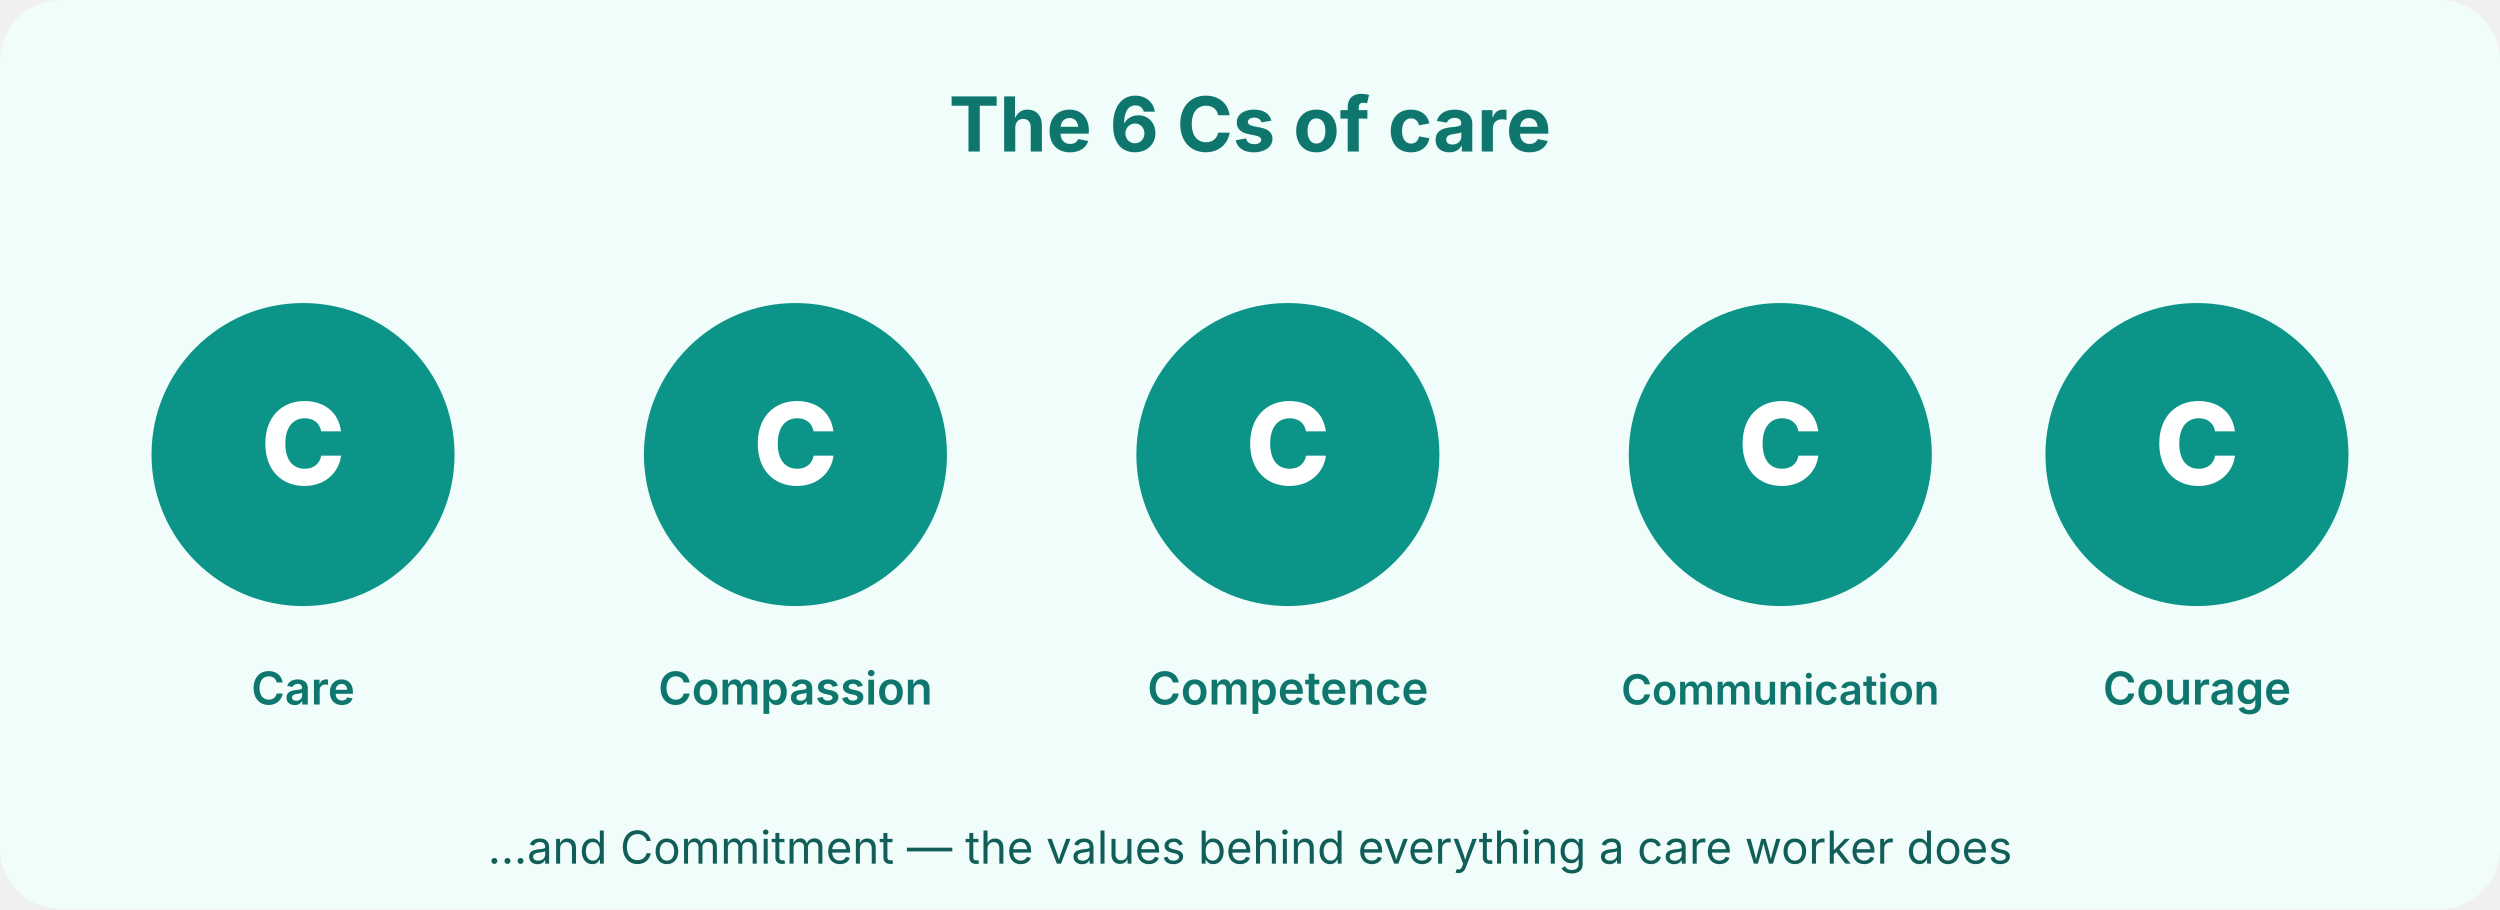
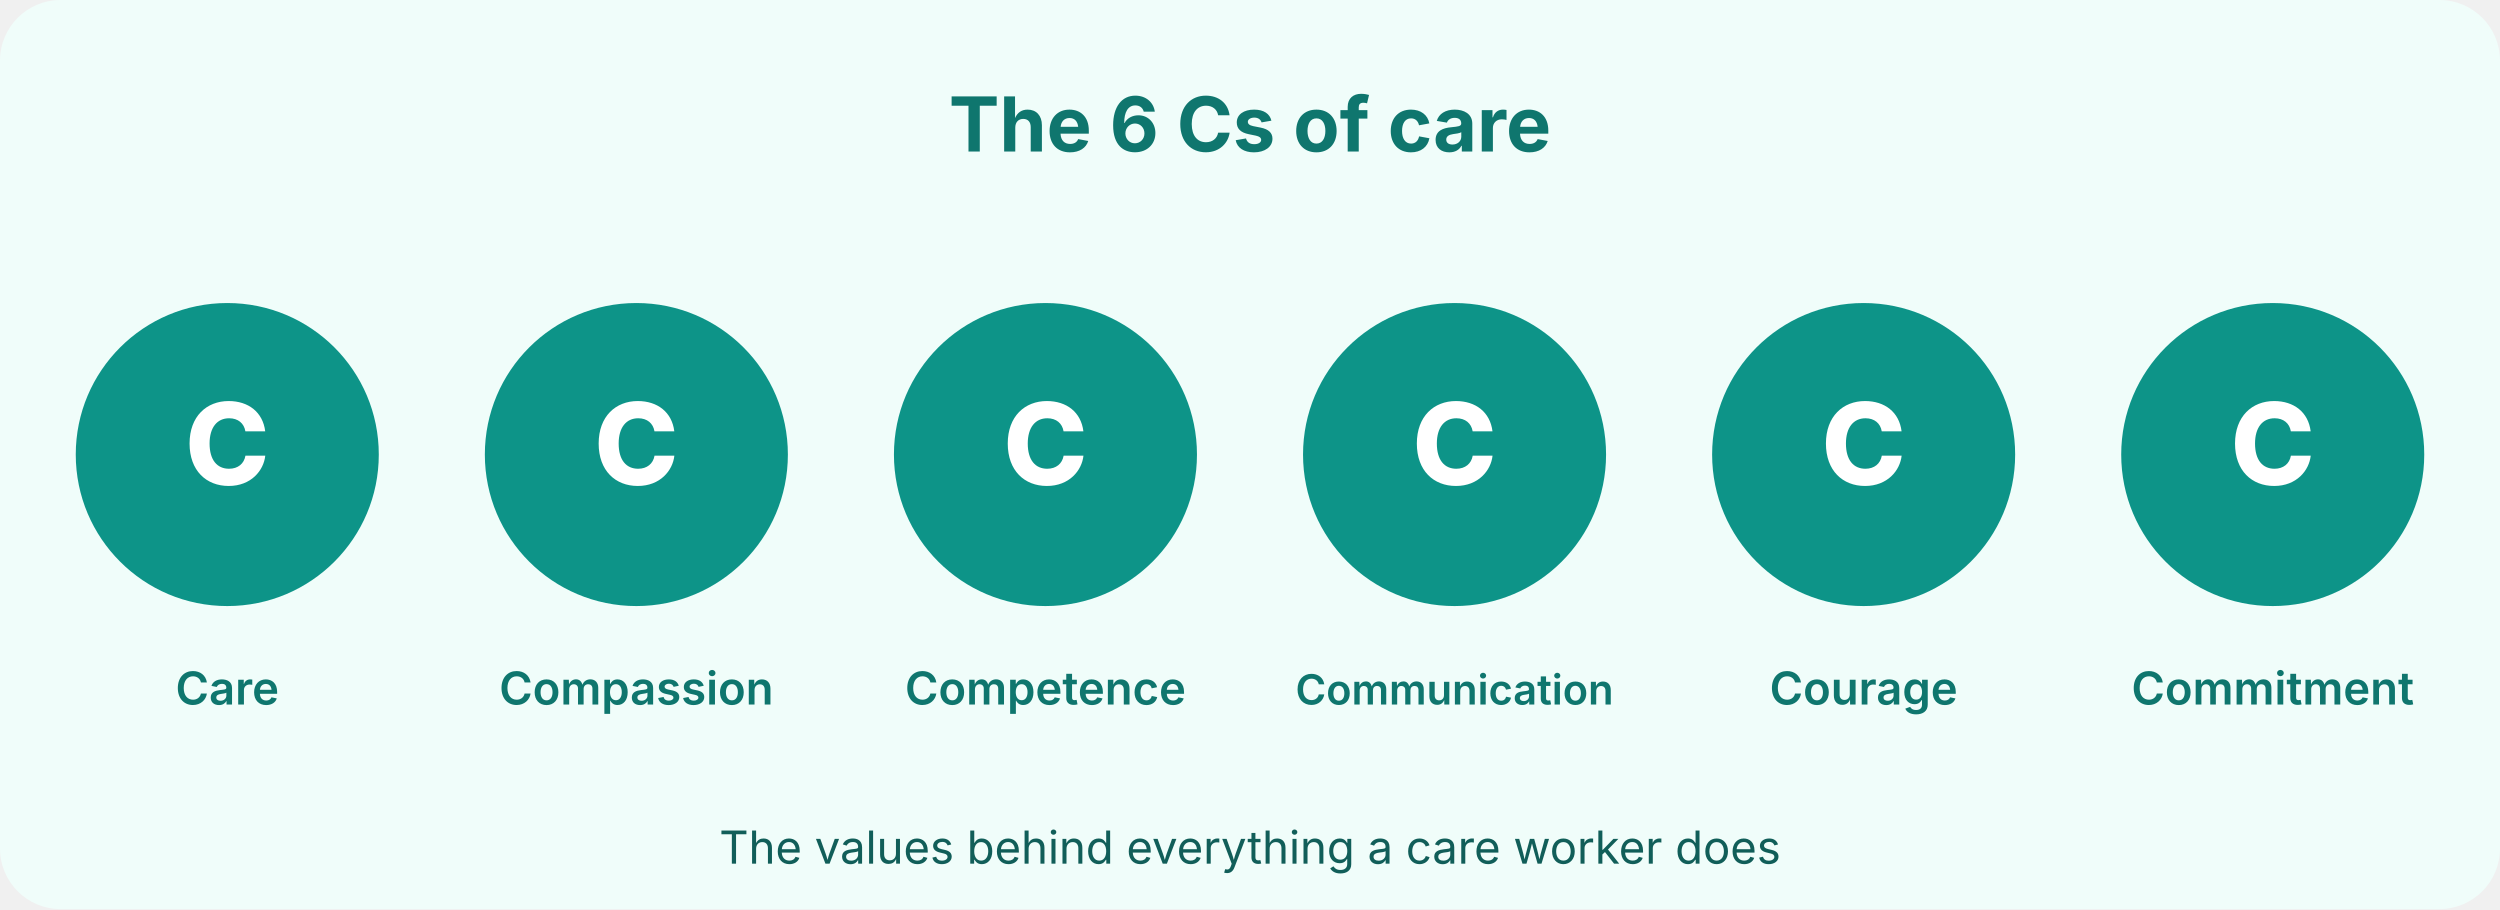
<svg xmlns="http://www.w3.org/2000/svg" viewBox="0 0 660 240" width="660" height="240" role="img" aria-label="The 6 Cs of care: care, compassion, competence, communication, courage, commitment">
  <rect width="660" height="240" rx="16" fill="#f0fdfa" />
  <text x="330" y="40" text-anchor="middle" font-family="Inter, Arial, sans-serif" font-size="20" font-weight="700" fill="#0f766e">The 6 Cs of care</text>
  <g font-family="Inter, Arial, sans-serif" text-anchor="middle">
-     <g transform="translate(80 120)">
+     <g transform="translate(60 120)">
      <circle r="40" fill="#0d9488" />
      <text y="8" fill="#fff" font-size="30" font-weight="800">C</text>
      <text y="66" fill="#0f766e" font-size="12" font-weight="600">Care</text>
    </g>
-     <g transform="translate(210 120)">
+     <g transform="translate(168 120)">
      <circle r="40" fill="#0d9488" />
      <text y="8" fill="#fff" font-size="30" font-weight="800">C</text>
      <text y="66" fill="#0f766e" font-size="12" font-weight="600">Compassion</text>
    </g>
-     <g transform="translate(340 120)">
+     <g transform="translate(276 120)">
      <circle r="40" fill="#0d9488" />
      <text y="8" fill="#fff" font-size="30" font-weight="800">C</text>
      <text y="66" fill="#0f766e" font-size="12" font-weight="600">Competence</text>
    </g>
-     <g transform="translate(470 120)">
+     <g transform="translate(384 120)">
      <circle r="40" fill="#0d9488" />
      <text y="8" fill="#fff" font-size="30" font-weight="800">C</text>
      <text y="66" fill="#0f766e" font-size="11" font-weight="600">Communication</text>
    </g>
-     <g transform="translate(580 120)">
+     <g transform="translate(492 120)">
      <circle r="40" fill="#0d9488" />
      <text y="8" fill="#fff" font-size="30" font-weight="800">C</text>
      <text y="66" fill="#0f766e" font-size="12" font-weight="600">Courage</text>
    </g>
+     <g transform="translate(600 120)">
+       <circle r="40" fill="#0d9488" />
+       <text y="8" fill="#fff" font-size="30" font-weight="800">C</text>
+       <text y="66" fill="#0f766e" font-size="12" font-weight="600">Commitment</text>
+     </g>
  </g>
-   <text x="330" y="228" text-anchor="middle" font-family="Inter, Arial, sans-serif" font-size="12" fill="#115e59">…and Commitment — the values behind everything a care worker does</text>
+   <text x="330" y="228" text-anchor="middle" font-family="Inter, Arial, sans-serif" font-size="12" fill="#115e59">The values behind everything a care worker does</text>
</svg>
